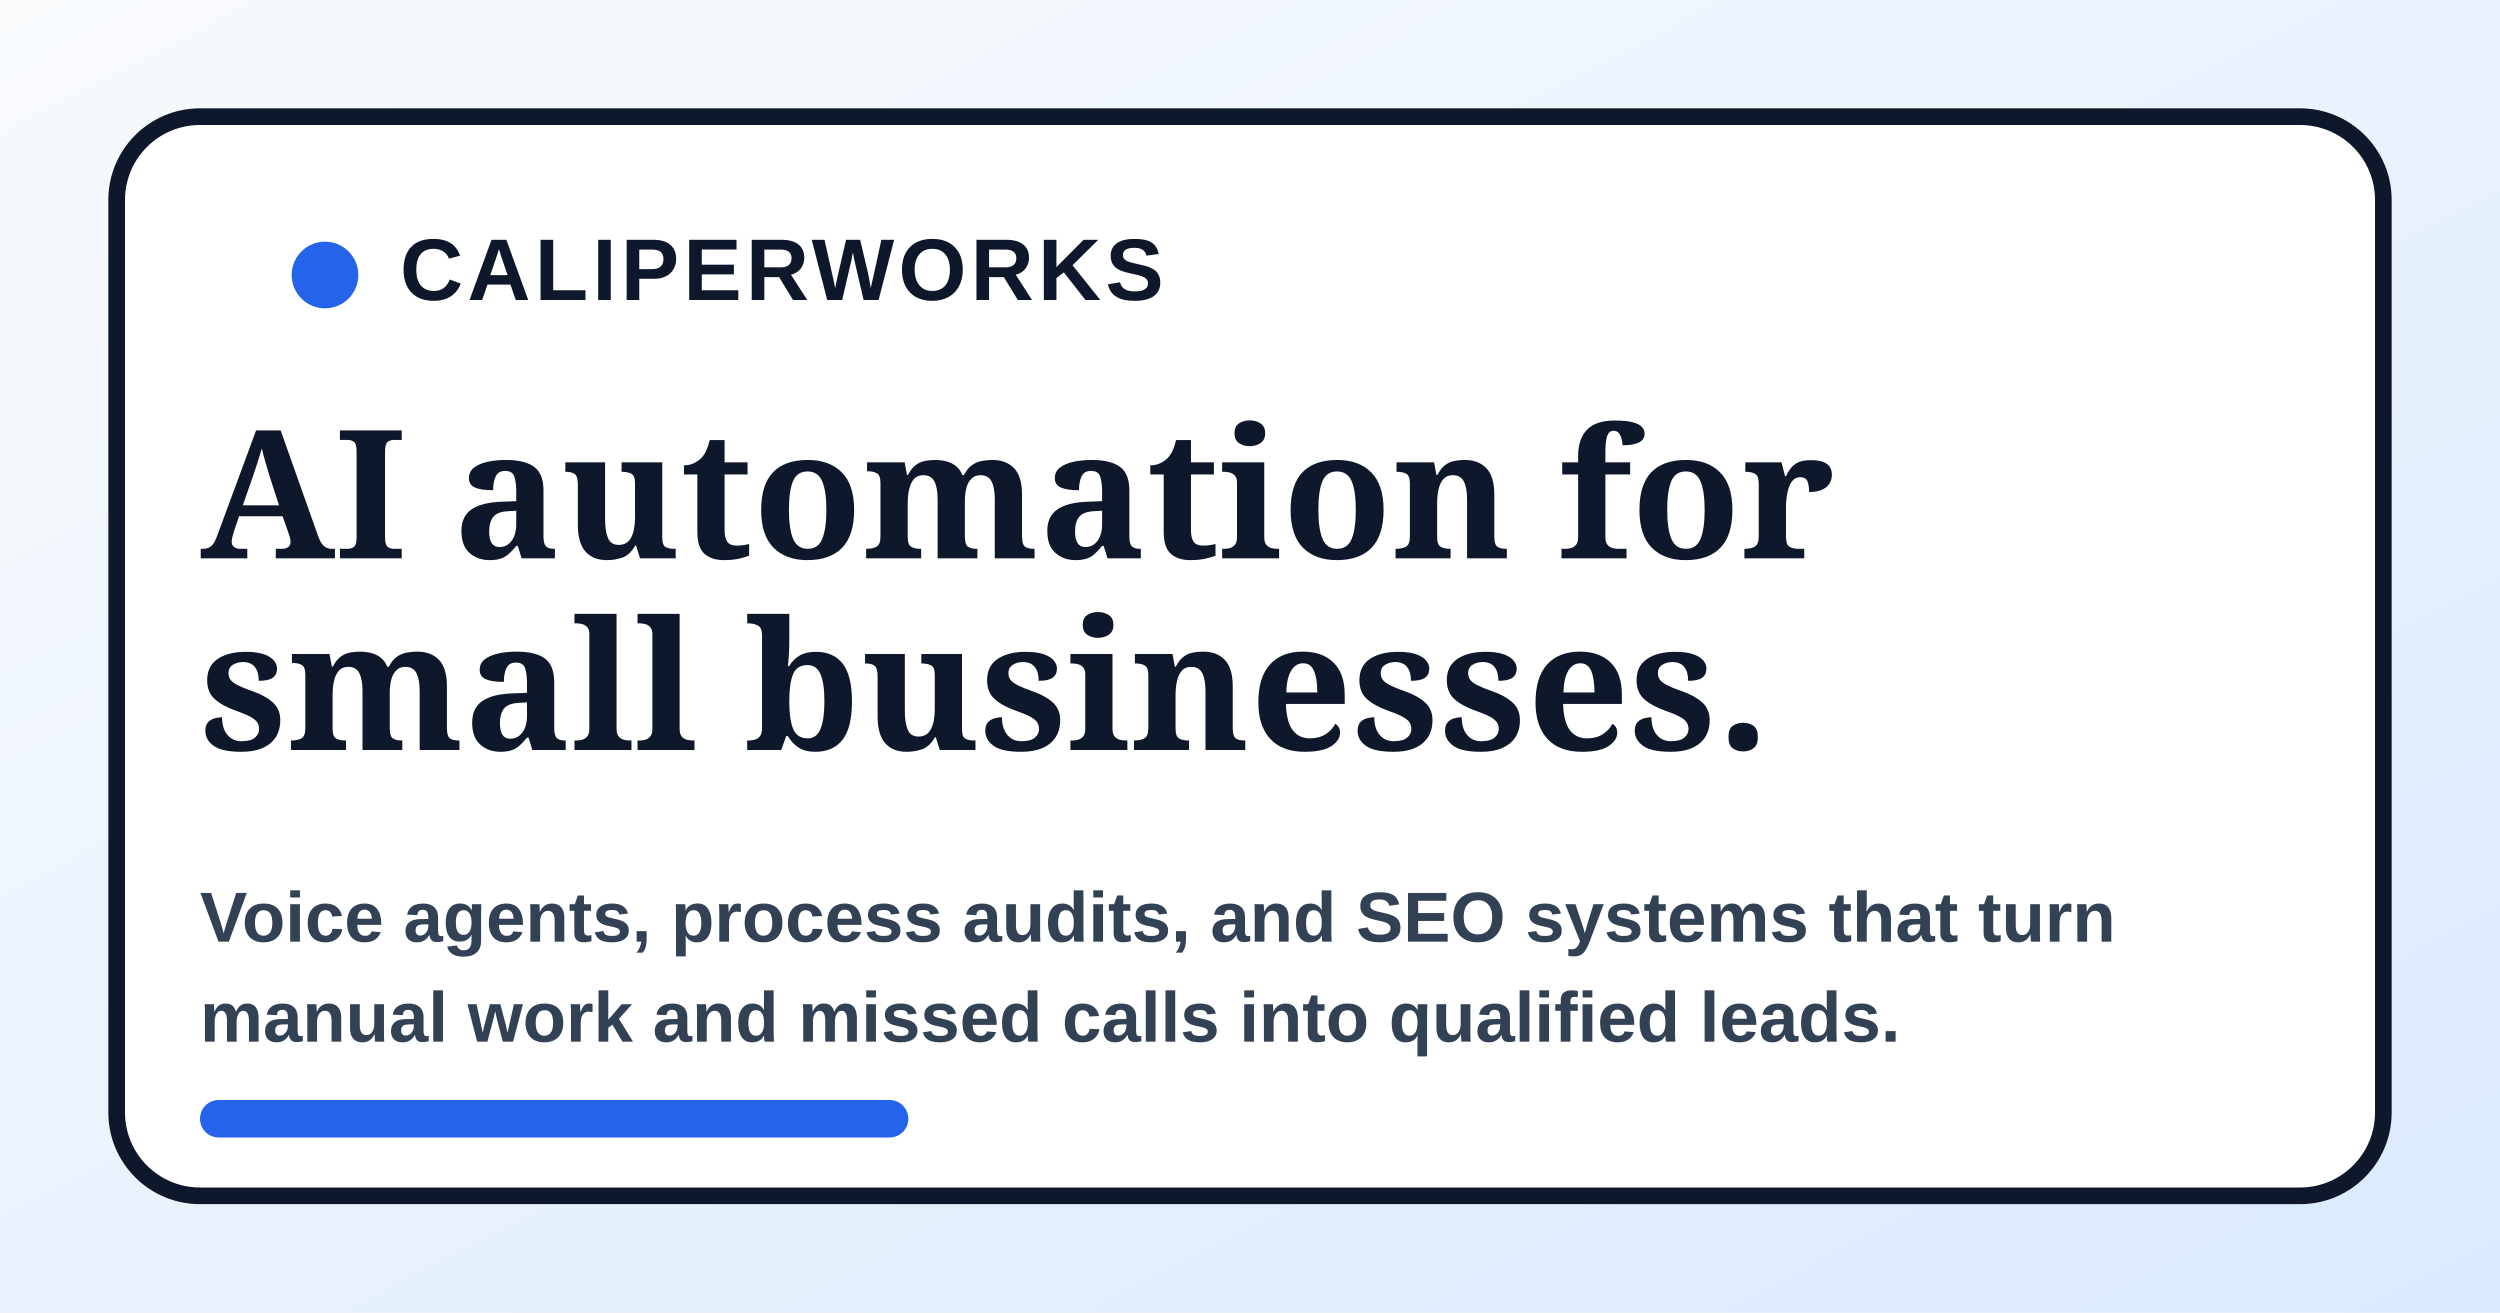
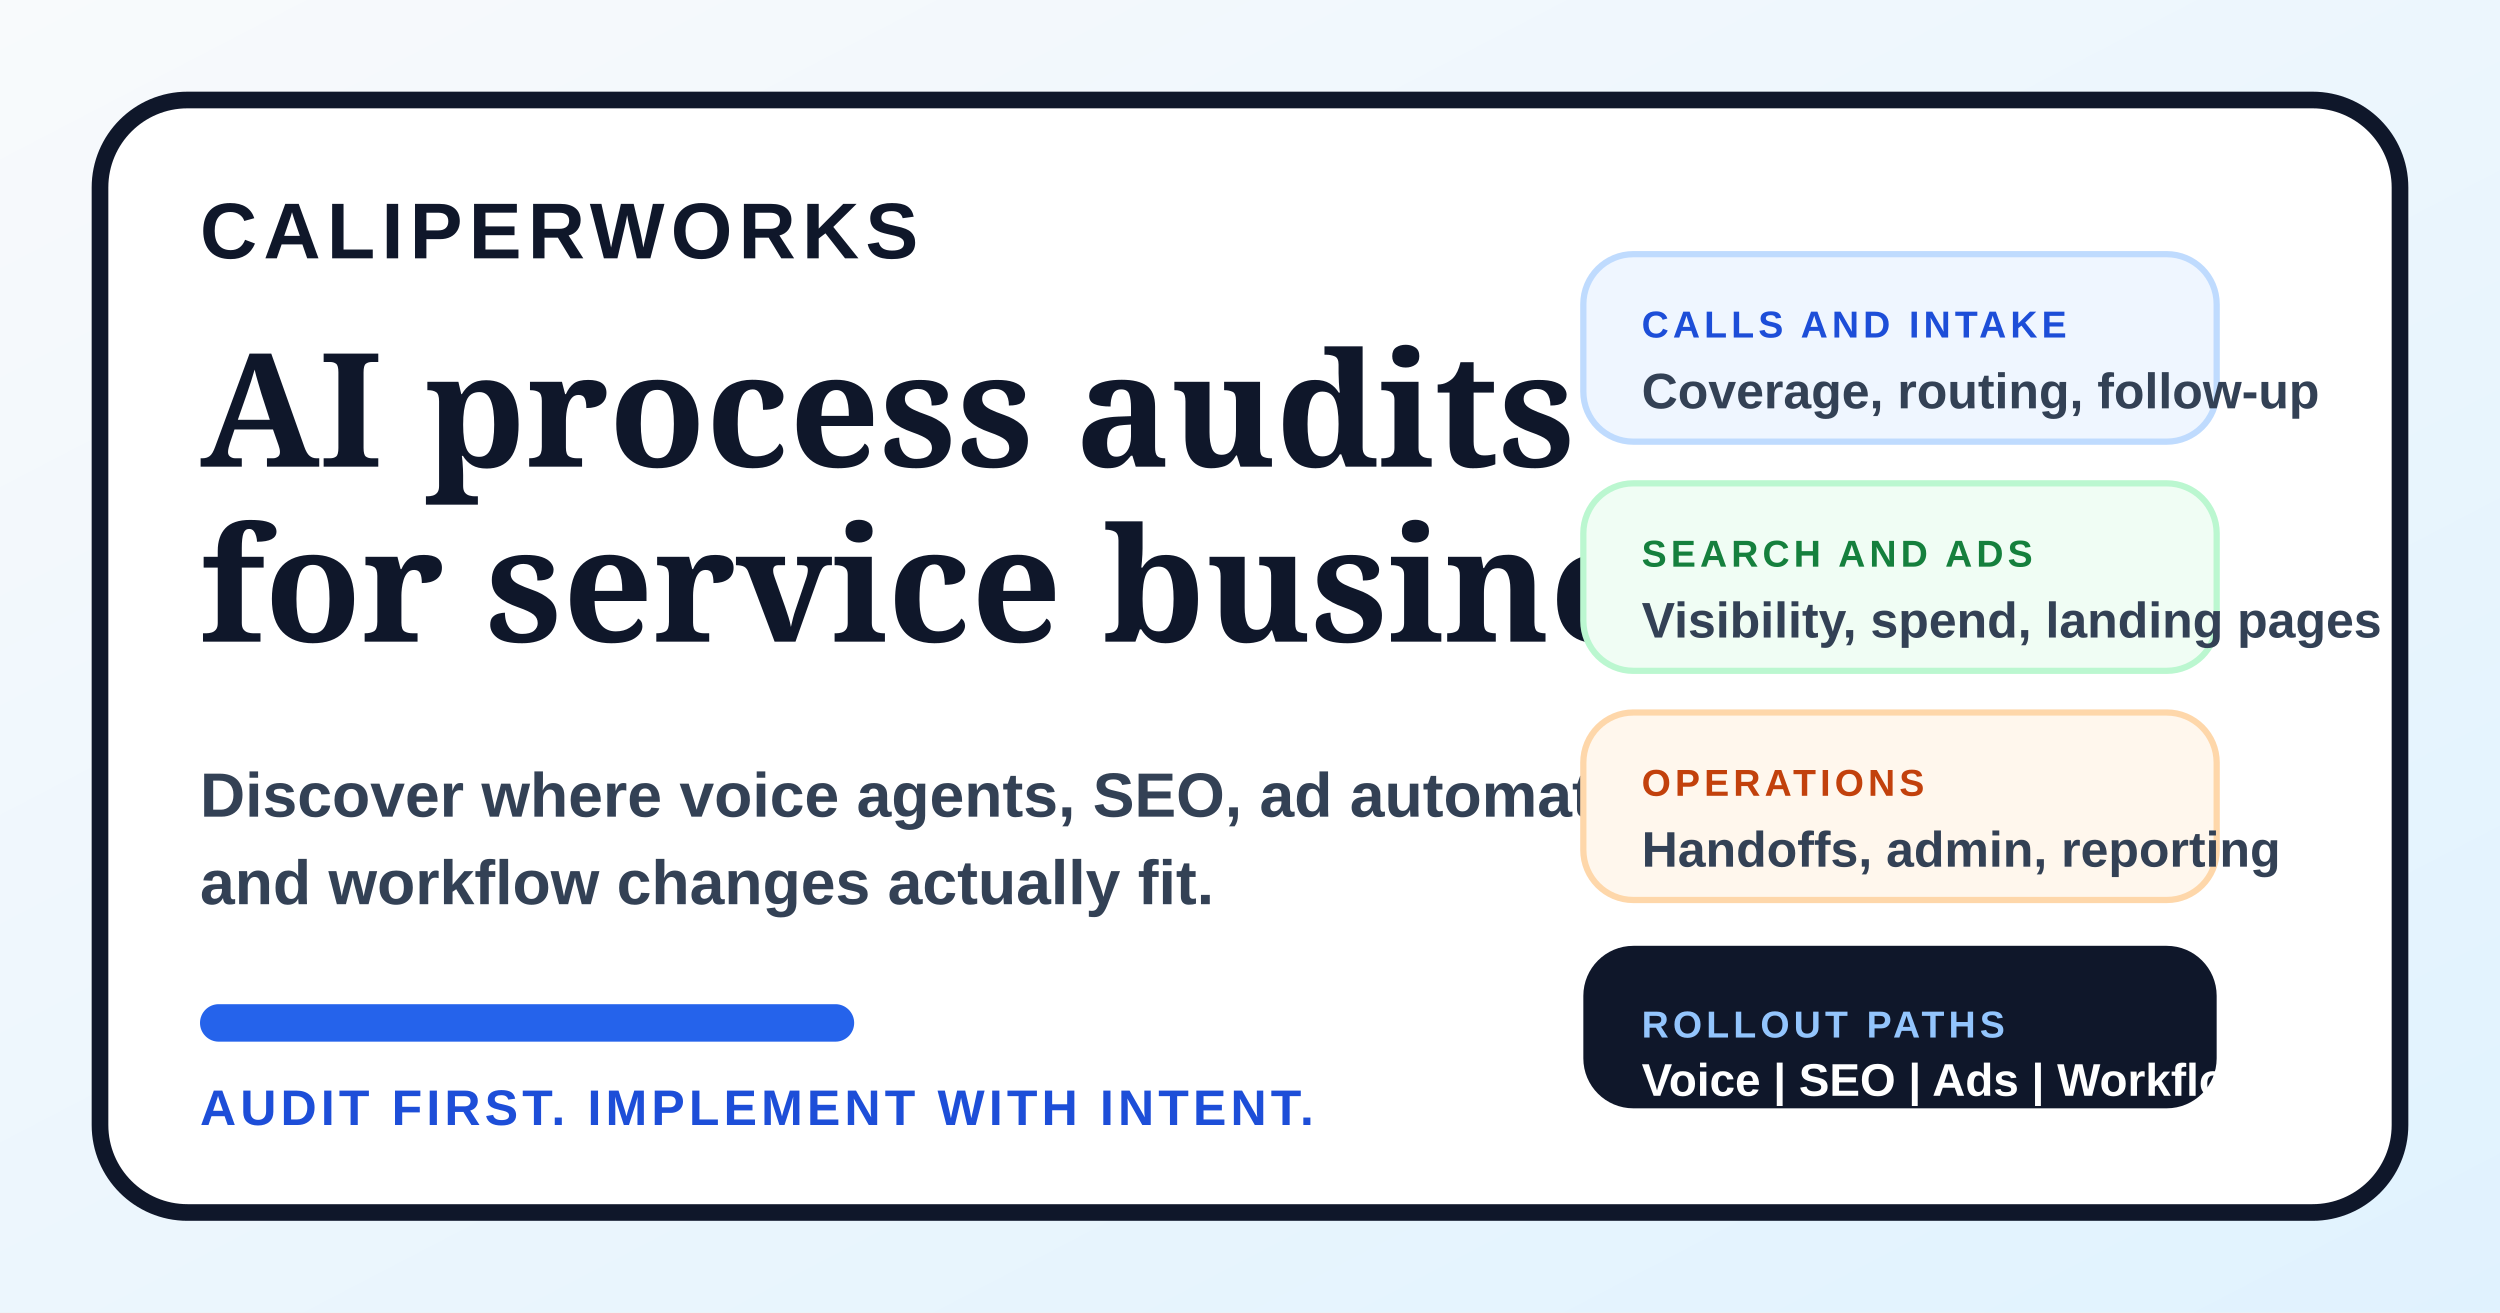
<svg xmlns="http://www.w3.org/2000/svg" width="1200" height="630" viewBox="0 0 1200 630" role="img" aria-labelledby="title desc">
  <defs>
    <linearGradient id="bg" x1="0%" y1="0%" x2="100%" y2="100%">
      <stop offset="0%" stop-color="#f8fafc" />
-       <stop offset="100%" stop-color="#dbeafe" />
+       <stop offset="100%" stop-color="#e0f2fe" />
    </linearGradient>
  </defs>
  <rect width="1200" height="630" fill="url(#bg)" />
-   <rect x="56" y="56" width="1088" height="518" rx="40" fill="#ffffff" stroke="#0f172a" stroke-width="8" />
-   <circle cx="156" cy="132" r="16" fill="#2563eb" />
-   <text x="192" y="144" fill="#0f172a" font-family="Geist Sans, Arial, sans-serif" font-size="42" font-weight="800" letter-spacing="2">
+   <rect x="48" y="48" width="1104" height="534" rx="42" fill="#ffffff" stroke="#0f172a" stroke-width="8" />
+   <text x="96" y="124" fill="#0f172a" font-family="Geist Sans, Arial, sans-serif" font-size="38" font-weight="800" letter-spacing="3">
    CALIPERWORKS
  </text>
-   <text x="96" y="268" fill="#0f172a" font-family="Fraunces, Georgia, serif" font-size="86" font-weight="800">
-     AI automation for
+   <text x="96" y="224" fill="#0f172a" font-family="Fraunces, Georgia, serif" font-size="76" font-weight="800">
+     AI process audits
  </text>
-   <text x="96" y="360" fill="#0f172a" font-family="Fraunces, Georgia, serif" font-size="86" font-weight="800">
-     small businesses.
+   <text x="96" y="308" fill="#0f172a" font-family="Fraunces, Georgia, serif" font-size="76" font-weight="800">
+     for service businesses
  </text>
-   <text x="96" y="452" fill="#334155" font-family="Geist Sans, Arial, sans-serif" font-size="34" font-weight="600">
-     Voice agents, process audits, and SEO systems that turn
+   <text x="96" y="392" fill="#334155" font-family="Geist Sans, Arial, sans-serif" font-size="30" font-weight="600">
+     Discover where voice agents, SEO, ad automation,
  </text>
-   <text x="96" y="500" fill="#334155" font-family="Geist Sans, Arial, sans-serif" font-size="34" font-weight="600">
-     manual work and missed calls into qualified leads.
+   <text x="96" y="434" fill="#334155" font-family="Geist Sans, Arial, sans-serif" font-size="30" font-weight="600">
+     and workflow changes actually fit.
  </text>
-   <rect x="96" y="528" width="340" height="18" rx="9" fill="#2563eb" />
+   <rect x="96" y="482" width="314" height="18" rx="9" fill="#2563eb" />
+   <text x="96" y="540" fill="#1d4ed8" font-family="Geist Sans, Arial, sans-serif" font-size="24" font-weight="800" letter-spacing="2">
+     AUDIT FIRST. IMPLEMENT WITH INTENT.
+   </text>
+   <rect x="760" y="122" width="304" height="90" rx="24" fill="#eff6ff" stroke="#bfdbfe" stroke-width="3" />
+   <text x="788" y="162" fill="#1d4ed8" font-family="Geist Sans, Arial, sans-serif" font-size="18" font-weight="800" letter-spacing="2">
+     CALLS AND INTAKE
+   </text>
+   <text x="788" y="196" fill="#334155" font-family="Geist Sans, Arial, sans-serif" font-size="24" font-weight="600">
+     Coverage, routing, follow-up
+   </text>
+   <rect x="760" y="232" width="304" height="90" rx="24" fill="#f0fdf4" stroke="#bbf7d0" stroke-width="3" />
+   <text x="788" y="272" fill="#15803d" font-family="Geist Sans, Arial, sans-serif" font-size="18" font-weight="800" letter-spacing="2">
+     SEARCH AND ADS
+   </text>
+   <text x="788" y="306" fill="#334155" font-family="Geist Sans, Arial, sans-serif" font-size="24" font-weight="600">
+     Visibility, spend, landing pages
+   </text>
+   <rect x="760" y="342" width="304" height="90" rx="24" fill="#fff7ed" stroke="#fed7aa" stroke-width="3" />
+   <text x="788" y="382" fill="#c2410c" font-family="Geist Sans, Arial, sans-serif" font-size="18" font-weight="800" letter-spacing="2">
+     OPERATIONS
+   </text>
+   <text x="788" y="416" fill="#334155" font-family="Geist Sans, Arial, sans-serif" font-size="24" font-weight="600">
+     Handoffs, admin, reporting
+   </text>
+   <rect x="760" y="454" width="304" height="78" rx="24" fill="#0f172a" />
+   <text x="788" y="498" fill="#93c5fd" font-family="Geist Sans, Arial, sans-serif" font-size="18" font-weight="800" letter-spacing="2">
+     ROLLOUT PATHS
+   </text>
+   <text x="788" y="526" fill="#ffffff" font-family="Geist Sans, Arial, sans-serif" font-size="22" font-weight="700">
+     Voice | SEO | Ads | Workflow
+   </text>
</svg>
